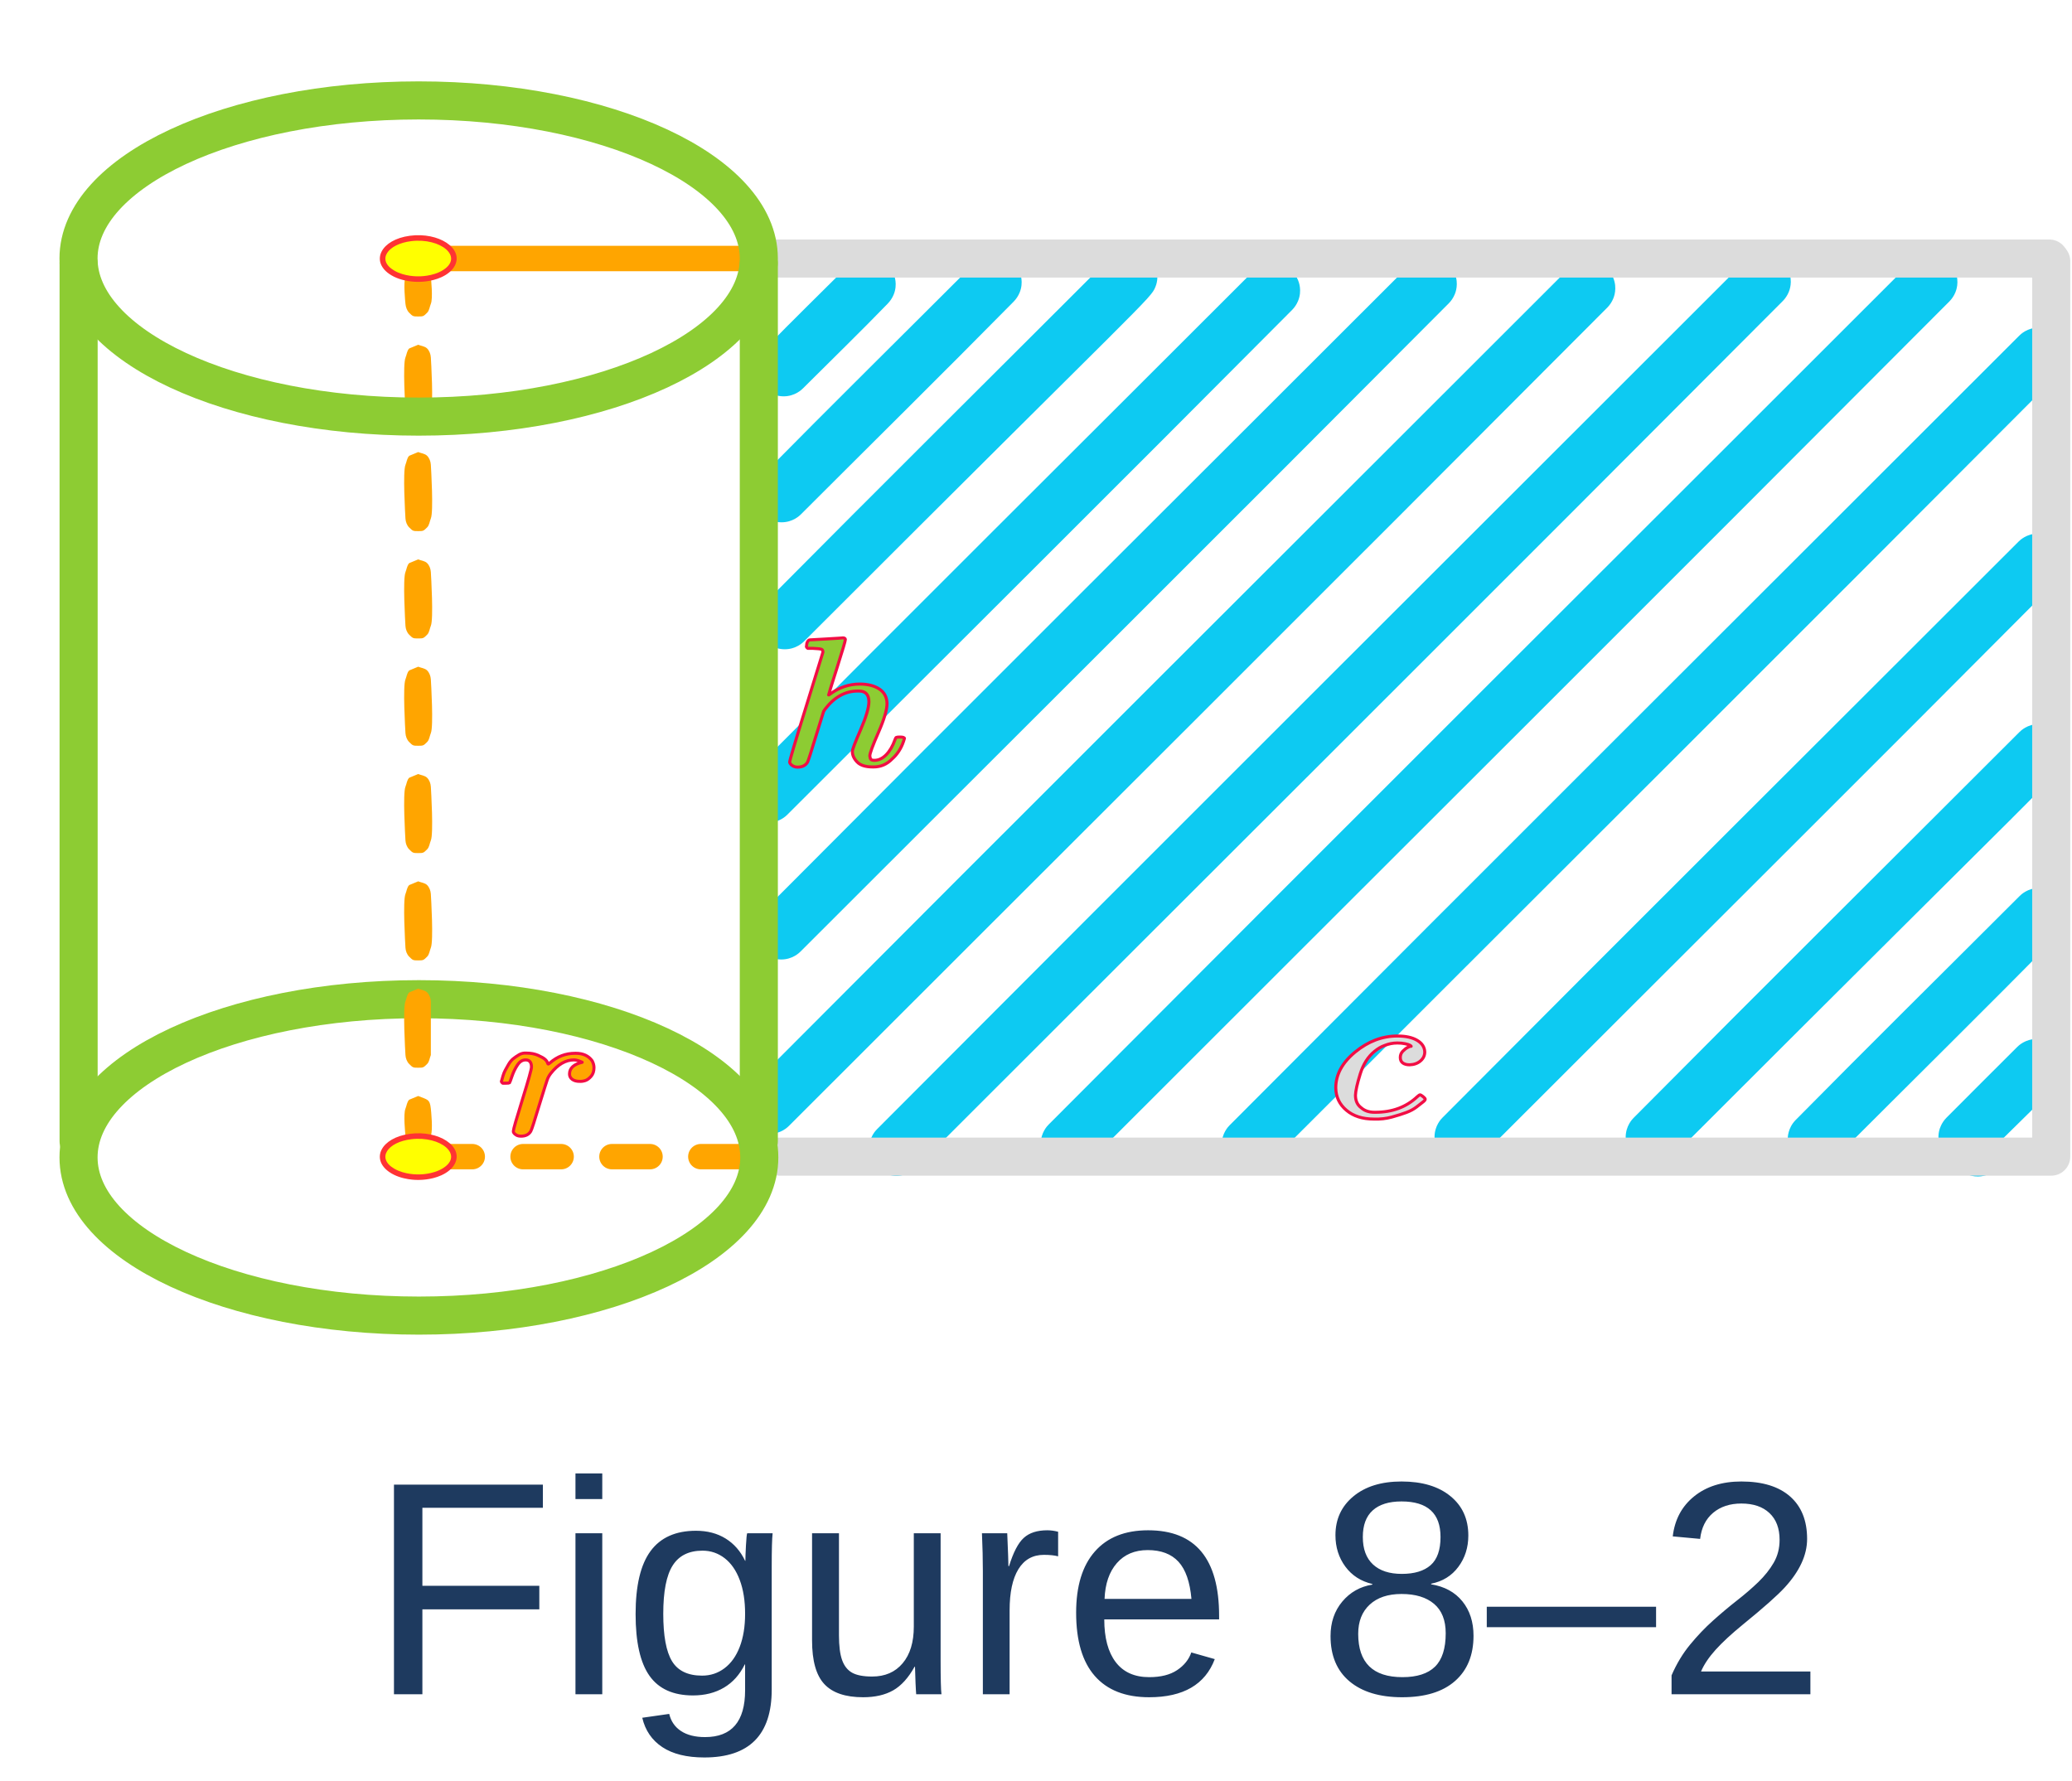
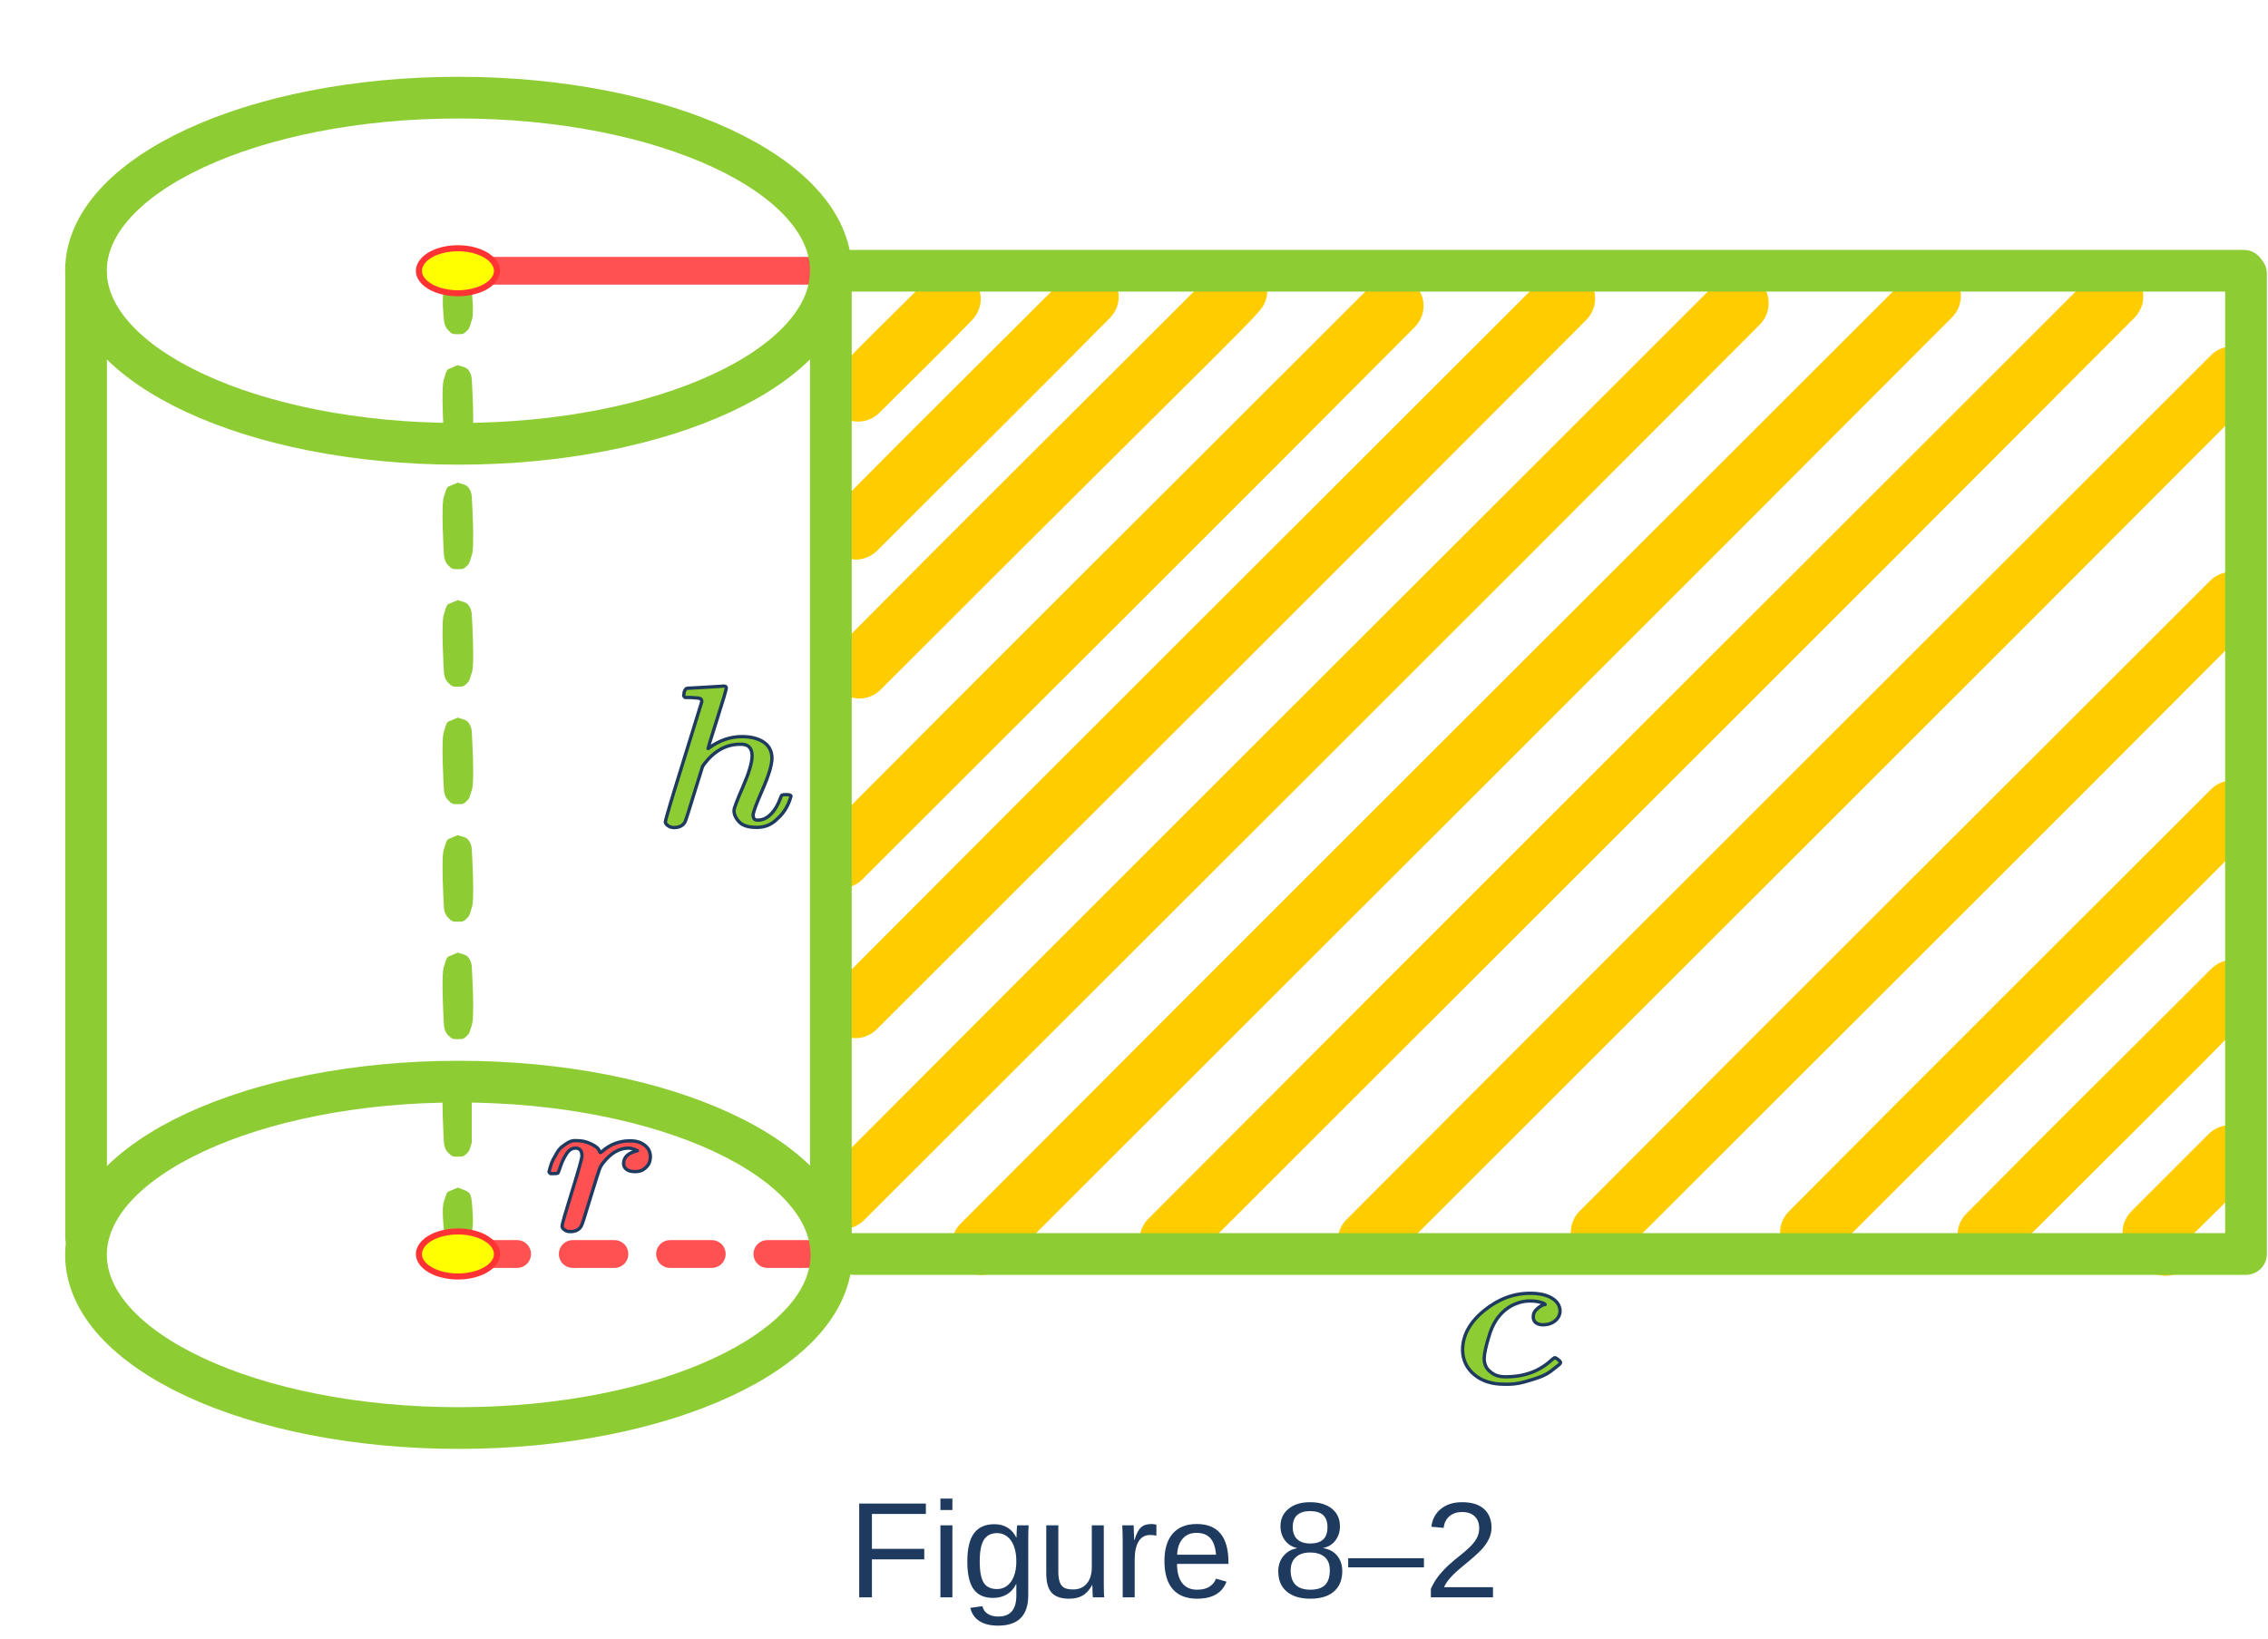
- <svg xmlns="http://www.w3.org/2000/svg" width="256" height="220" viewBox="0 0 680 570" version="1.1" xml:space="preserve" style="fill-rule:evenodd;clip-rule:evenodd;stroke-linecap:round;stroke-linejoin:round;stroke-miterlimit:1.5;">
-   <path d="M250.812,120.264c-0.39,-0.39 -2.625,-2.625 -2.625,-6.364c-0,-0.55 -0,-3.651 2.618,-6.357c9.106,-9.414 18.522,-18.523 27.784,-27.784c0.389,-0.389 2.625,-2.625 6.363,-2.625c1.152,-0 2.327,0.218 3.391,0.656c0.517,0.213 3.501,1.442 4.942,4.942c0.207,0.502 1.397,3.391 0,6.782c-0.451,1.096 -1.137,2.114 -1.962,2.966c-9.106,9.414 -18.522,18.523 -27.783,27.784c-0.39,0.389 -2.626,2.625 -6.364,2.625c-3.739,-0 -5.975,-2.236 -6.364,-2.625Z" style="fill:#0dcaf2;" />
-   <path d="M250.137,161.608c-0.39,-0.389 -2.626,-2.625 -2.626,-6.364c0,-0.55 0,-3.702 2.619,-6.357c23.104,-23.427 46.532,-46.533 69.799,-69.799c0.389,-0.389 2.625,-2.625 6.364,-2.625c1.151,-0 2.326,0.218 3.39,0.656c0.517,0.213 3.501,1.442 4.942,4.942c0.207,0.502 1.397,3.391 0,6.782c-0.451,1.096 -1.129,2.122 -1.961,2.966c-23.104,23.427 -46.533,46.533 -69.799,69.799c-0.39,0.389 -2.626,2.625 -6.364,2.625c-3.739,0 -5.975,-2.236 -6.364,-2.625Z" style="fill:#0dcaf2;" />
-   <path d="M251.183,203.278c-0.389,-0.389 -2.625,-2.625 -2.625,-6.364c0,-3.716 2.231,-5.966 2.618,-6.357c37.604,-37.931 75.536,-75.536 113.304,-113.303c0.39,-0.39 2.625,-2.626 6.364,-2.626c1.151,0 2.326,0.218 3.391,0.657c3.5,1.441 4.729,4.425 4.942,4.942c1.396,3.39 0.207,6.28 -0,6.781c-1.646,3.996 -2.483,3.488 -115.266,116.27c-0.389,0.39 -2.625,2.625 -6.364,2.625c-3.738,0 -5.974,-2.235 -6.364,-2.625Z" style="fill:#0dcaf2;" />
-   <path d="M245.671,260.185c-0.389,-0.39 -2.625,-2.625 -2.625,-6.364c0,-3.723 2.231,-5.967 2.618,-6.357c55.051,-55.381 110.433,-110.432 165.649,-165.648c0.389,-0.39 2.625,-2.626 6.364,-2.626c1.151,0 2.326,0.218 3.391,0.657c3.5,1.441 4.729,4.425 4.942,4.942c0.206,0.501 1.396,3.391 -0,6.781c-0.452,1.096 -1.126,2.126 -1.962,2.966c-55.051,55.381 -110.432,110.433 -165.649,165.649c-0.389,0.389 -2.625,2.625 -6.364,2.625c-3.738,0 -5.974,-2.236 -6.364,-2.625Z" style="fill:#0dcaf2;" />
-   <path d="M250.011,305.094c-0.389,-0.39 -2.625,-2.625 -2.625,-6.364c0,-3.727 2.23,-5.967 2.618,-6.357c70.746,-71.077 141.824,-141.824 212.736,-212.736c0.389,-0.389 2.625,-2.625 6.364,-2.625c1.151,0 2.326,0.218 3.391,0.656c0.517,0.213 3.5,1.442 4.942,4.942c1.396,3.391 0.206,6.28 -0,6.782c-0.452,1.096 -1.126,2.126 -1.962,2.966c-70.746,71.077 -141.824,141.824 -212.736,212.736c-0.389,0.389 -2.625,2.625 -6.364,2.625c-3.739,-0 -5.974,-2.236 -6.364,-2.625Z" style="fill:#0dcaf2;" />
-   <path d="M246.195,362.328c-0.389,-0.389 -2.625,-2.625 -2.625,-6.364c0,-3.729 2.23,-5.967 2.618,-6.357c89.355,-89.687 179.043,-179.042 268.564,-268.563c0.389,-0.39 2.625,-2.625 6.364,-2.625c1.151,-0 2.326,0.217 3.391,0.656c0.517,0.213 3.5,1.441 4.942,4.942c1.396,3.391 0.206,6.28 -0,6.781c-0.452,1.097 -1.126,2.127 -1.962,2.967c-89.355,89.686 -179.042,179.042 -268.564,268.563c-0.389,0.389 -2.625,2.625 -6.364,2.625c-3.738,0 -5.974,-2.236 -6.364,-2.625Z" style="fill:#0dcaf2;" />
-   <path d="M287.858,376.108c-0.389,-0.39 -2.625,-2.625 -2.625,-6.364c0,-3.73 2.23,-5.967 2.618,-6.357c94.667,-94.999 189.666,-189.666 284.499,-284.499c0.39,-0.389 2.626,-2.625 6.364,-2.625c1.152,-0 2.327,0.218 3.391,0.656c3.501,1.442 4.729,4.425 4.942,4.942c1.397,3.391 0.207,6.28 0,6.782c-0.451,1.096 -1.125,2.126 -1.962,2.966c-94.666,94.999 -189.666,189.666 -284.499,284.499c-0.389,0.389 -2.625,2.625 -6.364,2.625c-3.738,0 -5.974,-2.236 -6.364,-2.625Z" style="fill:#0dcaf2;" />
-   <path d="M344.177,374.594c-0.39,-0.389 -2.625,-2.625 -2.625,-6.364c-0,-3.729 2.229,-5.967 2.618,-6.357c94.121,-94.453 188.574,-188.574 282.861,-282.861c0.39,-0.39 2.626,-2.625 6.364,-2.625c1.152,-0 2.327,0.217 3.391,0.656c3.501,1.441 4.729,4.425 4.942,4.942c1.397,3.391 0.207,6.28 0,6.781c-0.451,1.097 -1.125,2.127 -1.962,2.967c-94.121,94.453 -188.574,188.574 -282.861,282.861c-0.39,0.39 -2.625,2.625 -6.364,2.625c-3.739,0 -5.975,-2.235 -6.364,-2.625Z" style="fill:#0dcaf2;" />
-   <path d="M403.568,374.829c-0.39,-0.389 -2.626,-2.625 -2.626,-6.364c0,-3.728 2.23,-5.967 2.619,-6.357c86.212,-86.543 172.756,-172.756 259.133,-259.134c0.39,-0.389 2.626,-2.625 6.364,-2.625c1.152,0 2.327,0.218 3.391,0.657c0.517,0.213 3.501,1.441 4.942,4.942c0.207,0.501 1.397,3.39 0,6.781c-0.451,1.096 -1.125,2.127 -1.962,2.966c-86.212,86.544 -172.755,172.756 -259.133,259.134c-0.39,0.39 -2.626,2.625 -6.364,2.625c-3.739,0 -5.975,-2.235 -6.364,-2.625Z" style="fill:#0dcaf2;" />
-   <path d="M473.418,372.337c-0.39,-0.39 -2.625,-2.625 -2.625,-6.364c-0,-3.725 2.23,-5.967 2.618,-6.357c62.851,-63.182 126.034,-126.034 189.05,-189.051c0.39,-0.389 2.626,-2.625 6.364,-2.625c1.152,0 2.327,0.218 3.391,0.656c3.501,1.442 4.729,4.425 4.942,4.942c0.207,0.502 1.397,3.391 0,6.782c-0.451,1.096 -1.126,2.126 -1.962,2.966c-62.851,63.182 -126.033,126.034 -189.05,189.051c-0.39,0.389 -2.625,2.625 -6.364,2.625c-3.739,-0 -5.975,-2.236 -6.364,-2.625Z" style="fill:#0dcaf2;" />
-   <path d="M536.151,372.404c-0.39,-0.39 -2.625,-2.625 -2.625,-6.364c-0,-3.719 2.23,-5.967 2.618,-6.357c42.037,-42.366 84.404,-84.405 126.606,-126.607c0.39,-0.389 2.626,-2.625 6.364,-2.625c1.152,-0 2.327,0.218 3.391,0.656c0.517,0.213 3.501,1.442 4.942,4.942c1.397,3.391 0.207,6.28 0,6.782c-1.643,3.989 -2.48,3.484 -128.568,129.573c-0.39,0.389 -2.626,2.625 -6.364,2.625c-3.739,-0 -5.975,-2.236 -6.364,-2.625Z" style="fill:#0dcaf2;" />
-   <path d="M589.327,373.104c-0.389,-0.389 -2.625,-2.625 -2.625,-6.364c0,-0.55 0,-3.704 2.618,-6.356c24.336,-24.66 48.997,-48.997 73.495,-73.495c0.39,-0.39 2.625,-2.625 6.364,-2.625c1.151,-0 2.326,0.218 3.391,0.656c3.5,1.442 4.729,4.425 4.942,4.942c1.396,3.391 0.206,6.28 -0,6.782c-0.452,1.096 -1.129,2.122 -1.962,2.966c-24.336,24.659 -48.996,48.996 -73.495,73.494c-0.389,0.39 -2.625,2.626 -6.364,2.626c-3.738,-0 -5.974,-2.236 -6.364,-2.626Z" style="fill:#0dcaf2;" />
-   <path d="M657.384,366.437c0.016,0.038 0.032,0.076 0.048,0.114c1.397,3.391 0.207,6.28 0,6.782c-0.213,0.517 -1.441,3.5 -4.942,4.942c-0.502,0.206 -3.391,1.396 -6.781,-0c-1.097,-0.452 -2.065,-1.192 -2.967,-1.962c-1.411,-1.206 -2.651,-2.601 -3.938,-3.939c-3.644,-3.786 -2.516,-7.998 -2.33,-8.693c0.097,-0.36 0.619,-2.311 2.33,-4.035c7.704,-7.766 15.471,-15.471 23.207,-23.207c0.389,-0.389 2.625,-2.625 6.363,-2.625c1.152,0 2.327,0.218 3.391,0.656c3.501,1.442 4.729,4.425 4.942,4.942c0.207,0.502 1.397,3.391 0,6.782c-0.451,1.096 -1.14,2.112 -1.961,2.966c-5.659,5.885 -11.574,11.519 -17.362,17.277Z" style="fill:#0dcaf2;" />
-   <path d="M255.886,372.42l417.29,-0" style="fill:none;stroke:#dcdcdc;stroke-width:12.5px;" />
-   <path d="M142.491,372.426l103.797,0" style="fill:none;stroke:#ffa500;stroke-width:8.33px;stroke-dasharray:12.5,16.67,0,0,0,0;" />
-   <path d="M139.363,77.662l106.947,-0" style="fill:none;stroke:#ffa500;stroke-width:8.33px;" />
-   <g transform="matrix(100,0,0,100,599.166,548.866)">
+ <svg xmlns="http://www.w3.org/2000/svg" width="256" height="185" viewBox="0 0 1109 790" version="1.1" xml:space="preserve" style="fill-rule:evenodd;clip-rule:evenodd;stroke-linecap:round;stroke-linejoin:round;stroke-miterlimit:1.5;">
+   <g transform="matrix(66.6667,0,0,66.6667,733.382,775.507)">
    </g>
-   <text x="121.09px" y="548.866px" style="font-family:'ArialMT', 'Arial', sans-serif;font-size:100px;fill:#1e3a5f;">Figure 8–2</text>
-   <path d="M252.272,77.665l420.264,-0" style="fill:none;stroke:#dcdcdc;stroke-width:12.5px;" />
-   <path d="M25.799,79.355l0,288.033" style="fill:none;stroke:#8dcc33;stroke-width:12.5px;" />
-   <path d="M249.034,79.355l0,288.033" style="fill:none;stroke:#8dcc33;stroke-width:12.5px;" />
-   <path d="M673.184,78.539l0,292.348" style="fill:none;stroke:#dcdcdc;stroke-width:12.5px;" />
-   <ellipse cx="137.481" cy="372.673" rx="111.706" ry="51.924" style="fill:none;stroke:#8dcc33;stroke-width:12.5px;stroke-linecap:square;stroke-linejoin:miter;stroke-miterlimit:4;" />
-   <path d="M252.913,-382.796l420.263,0" style="fill:none;stroke:#fc0;stroke-width:12.5px;" />
-   <g>
-     <path id="MJX-86-TEX-I-1D45F" d="M164.54,347.774c0.049,-0.121 0.099,-0.281 0.149,-0.482c0.049,-0.2 0.173,-0.642 0.371,-1.323c0.198,-0.682 0.446,-1.304 0.743,-1.866c0.298,-0.561 0.669,-1.223 1.115,-1.985c0.446,-0.762 0.941,-1.364 1.486,-1.805c0.545,-0.441 1.189,-0.883 1.932,-1.324c0.744,-0.441 1.561,-0.621 2.453,-0.541c1.437,-0 2.7,0.24 3.79,0.722c1.09,0.481 1.858,0.922 2.304,1.323c0.446,0.402 0.718,0.803 0.817,1.204c0.099,0.24 0.173,0.361 0.223,0.361c0.05,-0 0.248,-0.141 0.595,-0.421c2.378,-2.086 5.127,-3.129 8.248,-3.129l0.223,-0c2.378,-0 4.162,0.822 5.351,2.467c0.396,0.762 0.595,1.504 0.595,2.226c-0,1.203 -0.322,2.166 -0.966,2.888c-0.645,0.722 -1.289,1.183 -1.933,1.384c-0.644,0.2 -1.263,0.281 -1.858,0.24c-0.99,0 -1.783,-0.22 -2.378,-0.661c-0.594,-0.442 -0.891,-1.023 -0.891,-1.745c-0,-1.926 1.387,-3.209 4.161,-3.851c-1.09,-0.521 -1.981,-0.782 -2.675,-0.782c-2.775,-0 -5.326,1.484 -7.654,4.452c-0.496,0.642 -0.868,1.304 -1.115,1.986c-0.248,0.682 -1.09,3.349 -2.527,8.002c-1.684,5.615 -2.65,8.604 -2.898,8.965c-0.644,1.083 -1.709,1.624 -3.196,1.624c-0.644,0 -1.164,-0.12 -1.56,-0.361c-0.397,-0.24 -0.669,-0.481 -0.818,-0.722c-0.148,-0.24 -0.198,-0.441 -0.148,-0.601c-0,-0.522 0.99,-3.971 2.972,-10.349c1.982,-6.378 2.973,-9.928 2.973,-10.65c-0,-1.564 -0.644,-2.346 -1.932,-2.346c-1.041,-0 -1.933,0.561 -2.676,1.685c-0.743,1.123 -1.337,2.346 -1.783,3.67c-0.446,1.323 -0.719,2.045 -0.818,2.166c-0.099,0.08 -0.495,0.12 -1.189,0.12l-1.04,0c-0.297,-0.241 -0.446,-0.421 -0.446,-0.541Z" style="fill:#ffa500;fill-rule:nonzero;stroke:#f20d44;stroke-width:1px;stroke-linecap:butt;stroke-miterlimit:2;" />
-   </g>
-   <g>
-     <path id="MJX-86-TEX-I-210E" d="M265.768,202.825c0.05,-0 1.833,-0.1 5.351,-0.301c3.517,-0.201 5.326,-0.321 5.425,-0.361c0.594,0 0.891,0.181 0.891,0.542c0,0.441 -0.891,3.469 -2.675,9.085c-1.882,5.936 -2.824,8.965 -2.824,9.085c0,0.08 0.174,-0.02 0.52,-0.301c3.023,-2.166 6.243,-3.249 9.661,-3.249c2.676,0 4.831,0.542 6.466,1.625c1.635,1.083 2.477,2.667 2.526,4.753c0,2.045 -0.941,5.214 -2.824,9.506c-1.882,4.292 -2.824,6.859 -2.824,7.701c0.05,0.562 0.174,0.943 0.372,1.144c0.198,0.2 0.57,0.3 1.115,0.3c1.387,0 2.675,-0.601 3.864,-1.805c1.189,-1.203 2.155,-2.848 2.898,-4.933c0.149,-0.442 0.298,-0.702 0.446,-0.782c0.149,-0.081 0.545,-0.121 1.189,-0.121c0.991,0 1.487,0.161 1.487,0.482c-0,0.04 -0.099,0.34 -0.298,0.902c-0.792,2.367 -2.056,4.312 -3.79,5.836c-1.684,1.725 -3.691,2.587 -6.019,2.587l-0.372,0c-2.328,0 -4.013,-0.541 -5.053,-1.624c-1.041,-1.083 -1.561,-2.226 -1.561,-3.43c0,-0.641 0.892,-3.008 2.676,-7.099c1.783,-4.092 2.7,-7.16 2.749,-9.206c0,-2.366 -1.09,-3.55 -3.27,-3.55l-0.371,0c-4.112,0 -7.679,1.966 -10.702,5.897l-0.52,0.782l-2.526,8.122c-1.586,5.215 -2.502,8.063 -2.75,8.544c-0.644,1.083 -1.734,1.625 -3.27,1.625c-0.694,-0 -1.288,-0.181 -1.783,-0.542c-0.496,-0.361 -0.768,-0.722 -0.818,-1.083c0,-0.562 1.808,-6.658 5.425,-18.291l5.499,-17.809c0,-0.521 -0.173,-0.842 -0.52,-0.963c-0.347,-0.12 -1.313,-0.22 -2.898,-0.3l-1.561,-0c-0.297,-0.241 -0.446,-0.402 -0.446,-0.482c0,-0.08 0.05,-0.461 0.149,-1.143c0.248,-0.762 0.57,-1.143 0.966,-1.143Z" style="fill:#8dcc33;fill-rule:nonzero;stroke:#f20d44;stroke-width:1px;stroke-linecap:butt;stroke-miterlimit:2;" />
-   </g>
-   <g>
-     <path id="MJX-86-TEX-I-1D450" d="M438.377,349.862c0,-4.372 2.131,-8.303 6.391,-11.793c4.261,-3.49 8.869,-5.234 13.823,-5.234c2.774,-0 4.954,0.481 6.54,1.444c1.585,0.962 2.402,2.226 2.452,3.79c-0,1.163 -0.471,2.146 -1.412,2.948c-0.941,0.802 -2.13,1.224 -3.567,1.264c-0.941,-0 -1.685,-0.201 -2.23,-0.602c-0.545,-0.401 -0.817,-1.003 -0.817,-1.805c-0,-0.802 0.272,-1.484 0.817,-2.046c0.545,-0.561 1.09,-0.982 1.635,-1.263c0.545,-0.281 0.892,-0.401 1.041,-0.361l0.074,-0c0,-0.08 -0.149,-0.201 -0.446,-0.361c-0.297,-0.161 -0.817,-0.321 -1.56,-0.481c-0.744,-0.161 -1.586,-0.241 -2.527,-0.241c-1.486,-0 -2.898,0.281 -4.236,0.842c-1.04,0.361 -2.106,0.983 -3.196,1.865c-2.179,1.765 -3.765,4.252 -4.756,7.461c-0.991,3.209 -1.511,5.535 -1.56,6.979c-0,1.845 0.644,3.229 1.932,4.152c1.09,0.963 2.527,1.444 4.31,1.444l0.297,-0c5.549,-0 10.132,-1.705 13.749,-5.114c0.445,-0.401 0.743,-0.602 0.891,-0.602c0.199,0 0.521,0.181 0.966,0.542c0.446,0.361 0.694,0.641 0.744,0.842c0.049,0.2 -0.174,0.501 -0.669,0.902c-0.496,0.401 -1.214,0.963 -2.155,1.685c-0.942,0.722 -2.056,1.324 -3.345,1.805c-1.288,0.481 -2.873,0.983 -4.756,1.504c-1.882,0.522 -3.864,0.742 -5.945,0.662c-3.716,0 -6.713,-0.963 -8.992,-2.888c-2.279,-1.925 -3.443,-4.372 -3.493,-7.34Z" style="fill:#dcdcdc;fill-rule:nonzero;stroke:#f20d44;stroke-width:1px;stroke-linecap:butt;stroke-miterlimit:2;" />
-   </g>
-   <path d="M137.231,96.681c-1.676,0 -1.757,-0.038 -2.942,-1.224c-0.749,-0.749 -1.115,-1.879 -1.224,-2.933c-0.073,-0.702 -0.736,-7.057 -0,-8.825c0.406,-0.978 0.475,-2.184 1.224,-2.933c0.012,-0.012 2.944,-1.227 2.952,-1.224c2.989,1.239 3.822,0.937 4.157,4.157c0.073,0.702 0.735,7.058 0,8.825c-0.407,0.979 -0.475,2.184 -1.224,2.933c-1.185,1.186 -1.267,1.224 -2.943,1.224Zm0,35.223c-1.676,-0 -1.757,-0.039 -2.942,-1.224c-0.749,-0.749 -1.161,-1.875 -1.224,-2.933c-0.084,-1.408 -0.919,-15.423 -0,-17.631c0.406,-0.978 0.475,-2.184 1.224,-2.933c0.012,-0.012 2.944,-1.227 2.952,-1.224c0.979,0.406 2.184,0.475 2.933,1.224c0.749,0.749 1.161,1.875 1.224,2.933c0.084,1.408 0.918,15.423 0,17.631c-0.407,0.978 -0.475,2.184 -1.224,2.933c-1.185,1.185 -1.267,1.224 -2.943,1.224Zm0,35.223c-1.676,-0 -1.757,-0.039 -2.942,-1.224c-0.749,-0.749 -1.161,-1.875 -1.224,-2.933c-0.084,-1.408 -0.919,-15.423 -0,-17.631c0.406,-0.978 0.475,-2.184 1.224,-2.933c0.012,-0.012 2.944,-1.227 2.952,-1.224c0.979,0.406 2.184,0.475 2.933,1.224c0.749,0.749 1.161,1.875 1.224,2.933c0.084,1.408 0.918,15.423 0,17.631c-0.407,0.978 -0.475,2.184 -1.224,2.933c-1.185,1.185 -1.267,1.224 -2.943,1.224Zm0,35.223c-1.676,-0 -1.757,-0.039 -2.942,-1.224c-0.749,-0.749 -1.161,-1.876 -1.224,-2.933c-0.084,-1.408 -0.919,-15.423 -0,-17.631c0.406,-0.978 0.475,-2.184 1.224,-2.933c0.012,-0.012 2.944,-1.227 2.952,-1.224c0.979,0.406 2.184,0.475 2.933,1.224c0.749,0.749 1.161,1.875 1.224,2.933c0.084,1.408 0.918,15.423 0,17.631c-0.407,0.978 -0.475,2.184 -1.224,2.933c-1.185,1.185 -1.267,1.224 -2.943,1.224Zm0,35.223c-1.676,-0 -1.757,-0.039 -2.942,-1.224c-0.749,-0.749 -1.161,-1.875 -1.224,-2.933c-0.084,-1.408 -0.919,-15.423 -0,-17.631c0.406,-0.978 0.475,-2.184 1.224,-2.933c0.012,-0.012 2.944,-1.227 2.952,-1.224c0.979,0.406 2.184,0.475 2.933,1.224c0.749,0.749 1.161,1.875 1.224,2.933c0.084,1.408 0.918,15.423 0,17.631c-0.407,0.978 -0.475,2.184 -1.224,2.933c-1.185,1.185 -1.267,1.224 -2.943,1.224Zm0,35.222c-1.676,0 -1.757,-0.038 -2.942,-1.224c-0.749,-0.749 -1.161,-1.875 -1.224,-2.932c-0.084,-1.408 -0.919,-15.424 -0,-17.632c0.406,-0.978 0.475,-2.183 1.224,-2.932c0.012,-0.012 2.944,-1.228 2.952,-1.224c0.979,0.405 2.184,0.474 2.933,1.224c0.749,0.749 1.161,1.875 1.224,2.932c0.084,1.408 0.918,15.424 0,17.632c-0.407,0.978 -0.475,2.183 -1.224,2.932c-1.185,1.186 -1.267,1.224 -2.943,1.224Zm0,35.223c-1.676,0 -1.757,-0.038 -2.942,-1.224c-0.749,-0.749 -1.161,-1.875 -1.224,-2.932c-0.084,-1.408 -0.919,-15.424 -0,-17.632c0.406,-0.978 0.475,-2.184 1.224,-2.933c0.012,-0.011 2.944,-1.227 2.952,-1.224c0.979,0.406 2.184,0.475 2.933,1.224c0.749,0.749 1.161,1.876 1.224,2.933c0.084,1.408 0.918,15.423 0,17.632c-0.407,0.978 -0.475,2.183 -1.224,2.932c-1.185,1.186 -1.267,1.224 -2.943,1.224Zm0,35.223c-1.676,-0 -1.757,-0.039 -2.942,-1.224c-0.749,-0.749 -1.161,-1.875 -1.224,-2.933c-0.084,-1.408 -0.919,-15.423 -0,-17.631c0.406,-0.978 0.475,-2.184 1.224,-2.933c0.012,-0.012 2.944,-1.227 2.952,-1.224c0.979,0.406 2.184,0.475 2.933,1.224c0.749,0.749 1.161,1.875 1.224,2.933l0,17.631c-0.407,0.978 -0.475,2.184 -1.224,2.933c-1.185,1.185 -1.267,1.224 -2.943,1.224Zm0,26.417c-1.676,-0 -1.757,-0.039 -2.942,-1.224c-0.749,-0.749 -1.115,-1.879 -1.224,-2.933c-0.073,-0.702 -0.736,-7.058 -0,-8.825c0.406,-0.978 0.475,-2.184 1.224,-2.933c0.012,-0.012 2.944,-1.228 2.952,-1.224c2.989,1.239 3.822,0.937 4.157,4.157c0.073,0.702 0.735,7.057 0,8.825c-0.407,0.978 -0.475,2.184 -1.224,2.933c-1.185,1.185 -1.267,1.224 -2.943,1.224Z" style="fill:#ffa500;" />
-   <ellipse cx="137.401" cy="77.658" rx="111.632" ry="51.889" style="fill:none;stroke:#8dcc33;stroke-width:12.5px;stroke-linecap:square;stroke-linejoin:miter;stroke-miterlimit:4;" />
-   <ellipse cx="137.257" cy="372.416" rx="11.692" ry="6.748" style="fill:#ff0;" />
-   <path d="M137.257,380.068c-0.045,-0.001 -5.544,0.174 -9.539,-2.62c-6.098,-4.263 -2.693,-11.24 6.78,-12.503c9.539,-1.272 17.696,4.138 14.77,9.812c-0.767,1.486 -2.287,2.822 -4.421,3.79c-3.522,1.598 -7.188,1.512 -7.59,1.521Zm0.002,-1.808c0.172,0.003 4.734,0.108 8.166,-2.071c6.84,-4.343 -0.766,-10.627 -10.417,-9.486c-7.769,0.918 -11.595,6.221 -5.566,9.701c3.388,1.955 7.583,1.854 7.812,1.856c0.001,0 0.003,0 0.005,0Z" style="fill:#f33;" />
-   <ellipse cx="137.257" cy="77.663" rx="11.692" ry="6.748" style="fill:#ff0;" />
-   <path d="M137.257,85.315c-0.045,-0.001 -5.544,0.174 -9.539,-2.62c-6.098,-4.263 -2.693,-11.24 6.78,-12.503c9.539,-1.272 17.696,4.139 14.77,9.812c-0.767,1.486 -2.287,2.822 -4.421,3.79c-3.522,1.598 -7.188,1.512 -7.59,1.521Zm0.002,-1.807c0.172,0.002 4.734,0.107 8.166,-2.071c6.84,-4.343 -0.766,-10.628 -10.417,-9.487c-7.769,0.918 -11.595,6.222 -5.566,9.701c3.388,1.955 7.583,1.855 7.812,1.857c0.001,-0 0.003,-0 0.005,-0Z" style="fill:#f33;" />
+   <text x="414.664px" y="775.507px" style="font-family:'ArialMT', 'Arial', sans-serif;font-size:66.667px;fill:#1e3a5f;">Figure 8–2</text>
+   <path d="M409.18,196.202c-0.636,-0.637 -4.282,-4.283 -4.282,-10.383c-0,-0.897 -0,-5.956 4.271,-10.371c14.856,-15.358 30.217,-30.218 45.327,-45.327c0.635,-0.635 4.283,-4.282 10.381,-4.282c1.879,-0 3.796,0.355 5.532,1.07c0.844,0.347 5.712,2.352 8.063,8.062c0.337,0.819 2.279,5.532 -0,11.065c-0.736,1.788 -1.855,3.448 -3.201,4.838c-14.856,15.359 -30.217,30.219 -45.326,45.328c-0.636,0.634 -4.284,4.282 -10.382,4.282c-6.1,0 -9.748,-3.648 -10.383,-4.282Z" style="fill:#fc0;" />
+   <path d="M408.079,263.651c-0.636,-0.634 -4.284,-4.282 -4.284,-10.382c0,-0.897 0,-6.04 4.273,-10.371c37.692,-38.219 75.913,-75.915 113.871,-113.872c0.635,-0.634 4.283,-4.282 10.383,-4.282c1.877,-0 3.794,0.356 5.53,1.07c0.843,0.348 5.712,2.353 8.063,8.063c0.337,0.819 2.279,5.532 -0,11.064c-0.736,1.788 -1.842,3.462 -3.2,4.839c-37.692,38.219 -75.915,75.915 -113.871,113.871c-0.636,0.635 -4.284,4.283 -10.383,4.283c-6.099,-0 -9.747,-3.648 -10.382,-4.283Z" style="fill:#fc0;" />
+   <path d="M409.786,331.632c-0.635,-0.634 -4.283,-4.282 -4.283,-10.382c0,-6.062 3.64,-9.733 4.271,-10.371c61.348,-61.881 123.231,-123.231 184.847,-184.845c0.636,-0.636 4.282,-4.284 10.382,-4.284c1.878,0 3.795,0.356 5.532,1.072c5.71,2.351 7.715,7.219 8.063,8.063c2.277,5.53 0.337,10.245 -0,11.062c-2.686,6.519 -4.051,5.691 -188.048,189.685c-0.634,0.637 -4.282,4.283 -10.382,4.283c-6.098,-0 -9.746,-3.646 -10.382,-4.283Z" style="fill:#fc0;" />
+   <path d="M400.793,424.472c-0.634,-0.637 -4.282,-4.283 -4.282,-10.383c-0,-6.073 3.639,-9.734 4.271,-10.371c89.811,-90.349 180.162,-180.161 270.243,-270.241c0.634,-0.636 4.282,-4.284 10.382,-4.284c1.878,-0 3.795,0.355 5.532,1.072c5.71,2.351 7.715,7.219 8.063,8.062c0.336,0.817 2.277,5.532 -0,11.063c-0.738,1.788 -1.837,3.468 -3.201,4.839c-89.811,90.349 -180.161,180.162 -270.243,270.243c-0.635,0.634 -4.283,4.282 -10.382,4.282c-6.099,0 -9.747,-3.648 -10.383,-4.282Z" style="fill:#fc0;" />
+   <path d="M407.874,497.737c-0.635,-0.636 -4.283,-4.282 -4.283,-10.382c0,-6.081 3.638,-9.735 4.271,-10.371c115.417,-115.957 231.375,-231.375 347.062,-347.062c0.635,-0.635 4.282,-4.282 10.382,-4.282c1.878,-0 3.795,0.355 5.532,1.07c0.844,0.347 5.71,2.352 8.063,8.062c2.277,5.532 0.336,10.246 -0,11.065c-0.738,1.788 -1.837,3.468 -3.201,4.838c-115.416,115.957 -231.374,231.375 -347.062,347.062c-0.634,0.635 -4.282,4.283 -10.382,4.283c-6.1,-0 -9.746,-3.648 -10.382,-4.283Z" style="fill:#fc0;" />
+   <path d="M401.648,591.11c-0.635,-0.635 -4.282,-4.283 -4.282,-10.383c-0,-6.083 3.638,-9.734 4.271,-10.371c145.775,-146.317 292.094,-292.092 438.14,-438.139c0.635,-0.636 4.283,-4.282 10.383,-4.282c1.877,-0 3.794,0.354 5.532,1.07c0.843,0.348 5.71,2.351 8.062,8.063c2.278,5.532 0.336,10.245 0,11.062c-0.737,1.79 -1.837,3.47 -3.201,4.841c-145.775,146.315 -292.092,292.092 -438.14,438.139c-0.635,0.634 -4.283,4.282 -10.383,4.282c-6.098,0 -9.746,-3.648 -10.382,-4.282Z" style="fill:#fc0;" />
+   <path d="M469.618,613.591c-0.635,-0.637 -4.283,-4.283 -4.283,-10.383c0,-6.085 3.639,-9.734 4.271,-10.371c154.442,-154.983 309.425,-309.424 464.138,-464.137c0.636,-0.635 4.284,-4.282 10.382,-4.282c1.88,-0 3.796,0.355 5.532,1.07c5.712,2.352 7.715,7.219 8.063,8.062c2.279,5.532 0.337,10.246 -0,11.065c-0.736,1.788 -1.836,3.468 -3.201,4.838c-154.44,154.984 -309.425,309.425 -464.137,464.138c-0.635,0.634 -4.283,4.282 -10.383,4.282c-6.098,0 -9.746,-3.648 -10.382,-4.282Z" style="fill:#fc0;" />
+   <path d="M561.498,611.121c-0.636,-0.635 -4.283,-4.283 -4.283,-10.383c0,-6.083 3.637,-9.734 4.271,-10.371c153.551,-154.092 307.644,-307.643 461.465,-461.465c0.637,-0.636 4.285,-4.282 10.383,-4.282c1.879,-0 3.796,0.354 5.532,1.07c5.712,2.351 7.715,7.219 8.062,8.063c2.28,5.532 0.338,10.245 0,11.062c-0.735,1.79 -1.835,3.47 -3.2,4.841c-153.551,154.092 -307.644,307.643 -461.465,461.465c-0.637,0.636 -4.283,4.282 -10.383,4.282c-6.1,0 -9.748,-3.646 -10.382,-4.282Z" style="fill:#fc0;" />
+   <path d="M658.39,611.504c-0.637,-0.634 -4.285,-4.282 -4.285,-10.382c0,-6.082 3.638,-9.735 4.273,-10.371c140.648,-141.188 281.838,-281.838 422.755,-422.757c0.636,-0.634 4.284,-4.282 10.382,-4.282c1.88,0 3.796,0.356 5.532,1.072c0.844,0.347 5.712,2.351 8.063,8.062c0.337,0.818 2.279,5.531 -0,11.063c-0.736,1.788 -1.836,3.47 -3.201,4.839c-140.648,141.189 -281.836,281.837 -422.755,422.756c-0.636,0.636 -4.284,4.283 -10.382,4.283c-6.1,-0 -9.748,-3.647 -10.382,-4.283Z" style="fill:#fc0;" />
+   <path d="M772.344,607.439c-0.636,-0.637 -4.282,-4.283 -4.282,-10.383c-0,-6.077 3.638,-9.734 4.271,-10.371c102.536,-103.076 205.614,-205.614 308.42,-308.421c0.636,-0.635 4.284,-4.283 10.382,-4.283c1.879,0 3.796,0.356 5.532,1.071c5.712,2.352 7.715,7.219 8.063,8.062c0.337,0.819 2.279,5.532 -0,11.064c-0.736,1.788 -1.837,3.469 -3.201,4.839c-102.537,103.076 -205.613,205.614 -308.42,308.422c-0.636,0.634 -4.283,4.282 -10.382,4.282c-6.1,0 -9.748,-3.648 -10.383,-4.282Z" style="fill:#fc0;" />
+   <path d="M874.688,607.548c-0.636,-0.636 -4.282,-4.283 -4.282,-10.382c-0,-6.068 3.638,-9.735 4.271,-10.371c68.58,-69.117 137.698,-137.7 206.547,-206.55c0.636,-0.634 4.284,-4.282 10.383,-4.282c1.879,-0 3.796,0.356 5.532,1.07c0.843,0.348 5.711,2.353 8.062,8.063c2.279,5.532 0.338,10.245 0,11.064c-2.68,6.508 -4.046,5.684 -209.748,211.388c-0.637,0.635 -4.284,4.282 -10.383,4.282c-6.099,0 -9.747,-3.647 -10.382,-4.282Z" style="fill:#fc0;" />
+   <path d="M961.44,608.69c-0.634,-0.635 -4.282,-4.283 -4.282,-10.382c-0,-0.898 -0,-6.043 4.271,-10.37c39.702,-40.231 79.935,-79.934 119.901,-119.901c0.636,-0.636 4.283,-4.282 10.383,-4.282c1.877,-0 3.794,0.355 5.532,1.07c5.71,2.352 7.715,7.219 8.062,8.062c2.278,5.532 0.336,10.246 0,11.065c-0.737,1.788 -1.842,3.461 -3.201,4.838c-39.702,40.23 -79.933,79.933 -119.901,119.9c-0.634,0.636 -4.282,4.284 -10.382,4.284c-6.098,0 -9.746,-3.648 -10.383,-4.284Z" style="fill:#fc0;" />
+   <path d="M1072.47,597.813c0.026,0.062 0.052,0.124 0.078,0.186c2.279,5.532 0.338,10.246 0,11.065c-0.347,0.843 -2.351,5.709 -8.062,8.062c-0.819,0.336 -5.532,2.277 -11.063,0c-1.79,-0.737 -3.369,-1.945 -4.84,-3.201c-2.302,-1.967 -4.325,-4.243 -6.425,-6.426c-5.945,-6.177 -4.104,-13.048 -3.801,-14.182c0.158,-0.587 1.01,-3.77 3.801,-6.583c12.569,-12.669 25.24,-25.239 37.861,-37.86c0.634,-0.635 4.282,-4.283 10.38,-4.283c1.88,0 3.797,0.356 5.532,1.071c5.712,2.352 7.715,7.219 8.063,8.062c0.338,0.819 2.279,5.532 -0,11.064c-0.736,1.788 -1.86,3.446 -3.199,4.839c-9.233,9.601 -18.882,18.793 -28.325,28.186Z" style="fill:#fc0;" />
+   <path d="M417.458,607.574l680.775,0" style="fill:none;stroke:#8dcc33;stroke-width:20.39px;" />
+   <path d="M232.463,607.584l169.337,-0" style="fill:none;stroke:#ff5151;stroke-width:13.59px;stroke-dasharray:20.39,27.2,0,0,0,0;" />
+   <path d="M227.36,126.7l174.476,-0" style="fill:none;stroke:#ff5151;stroke-width:13.59px;" />
+   <path d="M411.562,126.705l685.627,-0" style="fill:none;stroke:#8dcc33;stroke-width:20.39px;" />
+   <path d="M42.09,129.462l-0,469.903" style="fill:none;stroke:#8dcc33;stroke-width:20.39px;" />
+   <path d="M406.28,129.462l-0,469.903" style="fill:none;stroke:#8dcc33;stroke-width:20.39px;" />
+   <path d="M1098.25,128.131l0,476.942" style="fill:none;stroke:#8dcc33;stroke-width:20.39px;" />
+   <ellipse cx="224.29" cy="607.987" rx="182.239" ry="84.71" style="fill:none;stroke:#8dcc33;stroke-width:20.39px;stroke-linecap:square;stroke-linejoin:miter;stroke-miterlimit:4;" />
+   <path id="MJX-86-TEX-I-1D45F" d="M268.434,567.366c0.08,-0.197 0.162,-0.458 0.244,-0.786c0.08,-0.327 0.282,-1.048 0.605,-2.159c0.323,-1.112 0.727,-2.127 1.212,-3.044c0.486,-0.915 1.091,-1.995 1.819,-3.238c0.728,-1.243 1.535,-2.225 2.424,-2.945c0.889,-0.719 1.94,-1.44 3.152,-2.16c1.214,-0.719 2.547,-1.013 4.002,-0.883c2.344,0 4.405,0.392 6.183,1.178c1.778,0.785 3.031,1.505 3.759,2.159c0.728,0.656 1.171,1.31 1.333,1.964c0.161,0.391 0.282,0.589 0.364,0.589c0.081,-0 0.404,-0.23 0.97,-0.687c3.88,-3.403 8.365,-5.105 13.456,-5.105l0.364,0c3.88,0 6.79,1.341 8.73,4.025c0.646,1.243 0.97,2.454 0.97,3.632c0,1.962 -0.525,3.533 -1.575,4.711c-1.053,1.178 -2.103,1.93 -3.154,2.258c-1.051,0.326 -2.06,0.458 -3.031,0.392c-1.615,-0 -2.909,-0.359 -3.88,-1.079c-0.969,-0.721 -1.453,-1.669 -1.453,-2.847c-0,-3.142 2.262,-5.235 6.788,-6.282c-1.778,-0.85 -3.232,-1.276 -4.364,-1.276c-4.527,-0 -8.689,2.421 -12.487,7.263c-0.809,1.047 -1.416,2.127 -1.819,3.24c-0.405,1.113 -1.778,5.464 -4.123,13.055c-2.747,9.16 -4.323,14.036 -4.727,14.625c-1.051,1.767 -2.788,2.65 -5.214,2.65c-1.051,-0 -1.899,-0.196 -2.545,-0.589c-0.648,-0.392 -1.092,-0.785 -1.335,-1.178c-0.241,-0.392 -0.323,-0.719 -0.241,-0.981c-0,-0.851 1.615,-6.478 4.848,-16.883c3.234,-10.405 4.85,-16.197 4.85,-17.375c0,-2.551 -1.05,-3.827 -3.151,-3.827c-1.699,-0 -3.154,0.915 -4.366,2.749c-1.212,1.832 -2.181,3.827 -2.909,5.987c-0.728,2.159 -1.173,3.336 -1.334,3.534c-0.162,0.13 -0.808,0.196 -1.94,0.196l-1.697,-0c-0.484,-0.394 -0.728,-0.687 -0.728,-0.883Z" style="fill:#ff5151;fill-rule:nonzero;stroke:#1e3a5f;stroke-width:1.63px;stroke-linecap:butt;stroke-miterlimit:2;" />
+   <path id="MJX-86-TEX-I-210E" d="M336.125,330.893c0.082,0 2.99,-0.163 8.73,-0.491c5.737,-0.328 8.689,-0.523 8.85,-0.589c0.969,0 1.454,0.296 1.454,0.885c-0,0.719 -1.454,5.659 -4.364,14.821c-3.071,9.684 -4.607,14.626 -4.607,14.822c-0,0.13 0.283,-0.033 0.848,-0.492c4.932,-3.533 10.185,-5.3 15.761,-5.3c4.366,-0 7.881,0.884 10.549,2.651c2.667,1.767 4.041,4.351 4.121,7.754c-0,3.336 -1.535,8.506 -4.607,15.508c-3.071,7.003 -4.608,11.19 -4.608,12.564c0.082,0.917 0.284,1.538 0.607,1.866c0.323,0.327 0.93,0.49 1.819,0.49c2.263,-0 4.364,-0.981 6.304,-2.945c1.94,-1.963 3.516,-4.646 4.728,-8.048c0.243,-0.721 0.486,-1.145 0.728,-1.275c0.243,-0.133 0.889,-0.198 1.939,-0.198c1.617,0 2.426,0.263 2.426,0.786c0,0.066 -0.161,0.555 -0.486,1.472c-1.292,3.862 -3.354,7.035 -6.183,9.521c-2.747,2.814 -6.021,4.22 -9.819,4.22l-0.607,0c-3.798,0 -6.547,-0.882 -8.244,-2.649c-1.698,-1.767 -2.546,-3.632 -2.546,-5.596c-0,-1.045 1.455,-4.907 4.365,-11.581c2.909,-6.676 4.405,-11.681 4.485,-15.019c-0,-3.86 -1.778,-5.792 -5.335,-5.792l-0.605,0c-6.708,0 -12.528,3.208 -17.459,9.621l-0.849,1.276l-4.121,13.25c-2.587,8.508 -4.082,13.154 -4.486,13.939c-1.051,1.767 -2.829,2.651 -5.335,2.651c-1.132,-0 -2.101,-0.295 -2.909,-0.884c-0.809,-0.589 -1.253,-1.178 -1.334,-1.767c-0,-0.917 2.949,-10.862 8.85,-29.84l8.971,-29.054c0,-0.85 -0.282,-1.374 -0.848,-1.571c-0.566,-0.196 -2.142,-0.359 -4.728,-0.49l-2.546,0c-0.485,-0.393 -0.728,-0.656 -0.728,-0.786c-0,-0.131 0.081,-0.752 0.243,-1.865c0.405,-1.243 0.93,-1.865 1.576,-1.865Z" style="fill:#8dcc33;fill-rule:nonzero;stroke:#1e3a5f;stroke-width:1.63px;stroke-linecap:butt;stroke-miterlimit:2;" />
+   <path id="MJX-86-TEX-I-1D450" d="M715.178,654.58c-0,-7.132 3.476,-13.545 10.426,-19.239c6.951,-5.694 14.469,-8.539 22.551,-8.539c4.526,0 8.082,0.785 10.67,2.356c2.585,1.569 3.918,3.631 4,6.183c-0,1.897 -0.769,3.501 -2.304,4.809c-1.535,1.309 -3.475,1.997 -5.819,2.063c-1.535,-0 -2.749,-0.328 -3.638,-0.983c-0.889,-0.654 -1.333,-1.636 -1.333,-2.944c0,-1.309 0.444,-2.421 1.333,-3.338c0.889,-0.915 1.778,-1.602 2.667,-2.061c0.889,-0.458 1.456,-0.654 1.699,-0.589l0.12,0c0,-0.13 -0.243,-0.328 -0.727,-0.589c-0.485,-0.262 -1.333,-0.523 -2.545,-0.784c-1.214,-0.263 -2.588,-0.393 -4.123,-0.393c-2.424,-0 -4.728,0.458 -6.911,1.373c-1.696,0.589 -3.435,1.604 -5.214,3.043c-3.554,2.879 -6.142,6.937 -7.759,12.172c-1.616,5.235 -2.465,9.03 -2.545,11.386c0,3.009 1.051,5.267 3.152,6.773c1.779,1.571 4.123,2.356 7.032,2.356l0.484,-0c9.053,-0 16.53,-2.782 22.431,-8.343c0.726,-0.654 1.212,-0.982 1.453,-0.982c0.325,-0 0.85,0.295 1.576,0.884c0.728,0.589 1.132,1.046 1.214,1.374c0.08,0.326 -0.284,0.817 -1.091,1.471c-0.81,0.654 -1.981,1.571 -3.516,2.749c-1.537,1.178 -3.354,2.16 -5.457,2.945c-2.102,0.785 -4.687,1.603 -7.759,2.453c-3.071,0.852 -6.304,1.211 -9.699,1.08c-6.062,0 -10.952,-1.571 -14.67,-4.711c-3.718,-3.141 -5.617,-7.133 -5.698,-11.975Z" style="fill:#8dcc33;fill-rule:nonzero;stroke:#1e3a5f;stroke-width:1.63px;stroke-linecap:butt;stroke-miterlimit:2;" />
+   <path d="M223.882,157.728c-2.734,-0 -2.866,-0.062 -4.8,-1.997c-1.222,-1.222 -1.819,-3.065 -1.996,-4.785c-0.12,-1.145 -1.201,-11.513 -0,-14.397c0.662,-1.596 0.774,-3.563 1.996,-4.785c0.02,-0.02 4.803,-2.002 4.816,-1.997c4.877,2.021 6.236,1.529 6.782,6.782c0.119,1.145 1.199,11.514 0,14.397c-0.664,1.597 -0.775,3.563 -1.997,4.785c-1.933,1.935 -2.067,1.997 -4.801,1.997Zm0,57.463c-2.734,0 -2.866,-0.063 -4.8,-1.996c-1.222,-1.222 -1.894,-3.059 -1.996,-4.785c-0.137,-2.297 -1.5,-25.162 -0,-28.764c0.662,-1.595 0.774,-3.563 1.996,-4.785c0.02,-0.019 4.803,-2.002 4.816,-1.997c1.598,0.663 3.563,0.775 4.785,1.997c1.222,1.222 1.894,3.059 1.997,4.785c0.137,2.297 1.498,25.161 0,28.764c-0.664,1.595 -0.775,3.563 -1.997,4.785c-1.933,1.933 -2.067,1.996 -4.801,1.996Zm0,57.464c-2.734,-0 -2.866,-0.064 -4.8,-1.997c-1.222,-1.222 -1.894,-3.059 -1.996,-4.785c-0.137,-2.297 -1.5,-25.161 -0,-28.763c0.662,-1.596 0.774,-3.563 1.996,-4.785c0.02,-0.02 4.803,-2.002 4.816,-1.997c1.598,0.662 3.563,0.775 4.785,1.997c1.222,1.222 1.894,3.059 1.997,4.785c0.137,2.297 1.498,25.161 0,28.763c-0.664,1.596 -0.775,3.563 -1.997,4.785c-1.933,1.933 -2.067,1.997 -4.801,1.997Zm0,57.463c-2.734,0 -2.866,-0.063 -4.8,-1.996c-1.222,-1.222 -1.894,-3.061 -1.996,-4.785c-0.137,-2.297 -1.5,-25.162 -0,-28.764c0.662,-1.595 0.774,-3.563 1.996,-4.785c0.02,-0.019 4.803,-2.002 4.816,-1.997c1.598,0.663 3.563,0.775 4.785,1.997c1.222,1.222 1.894,3.059 1.997,4.785c0.137,2.297 1.498,25.161 0,28.764c-0.664,1.595 -0.775,3.563 -1.997,4.785c-1.933,1.933 -2.067,1.996 -4.801,1.996Zm0,57.464c-2.734,-0 -2.866,-0.064 -4.8,-1.997c-1.222,-1.222 -1.894,-3.059 -1.996,-4.785c-0.137,-2.297 -1.5,-25.161 -0,-28.763c0.662,-1.596 0.774,-3.563 1.996,-4.785c0.02,-0.02 4.803,-2.002 4.816,-1.997c1.598,0.662 3.563,0.775 4.785,1.997c1.222,1.222 1.894,3.059 1.997,4.785c0.137,2.297 1.498,25.161 0,28.763c-0.664,1.596 -0.775,3.563 -1.997,4.785c-1.933,1.933 -2.067,1.997 -4.801,1.997Zm0,57.462c-2.734,-0 -2.866,-0.062 -4.8,-1.997c-1.222,-1.222 -1.894,-3.059 -1.996,-4.783c-0.137,-2.297 -1.5,-25.163 -0,-28.766c0.662,-1.595 0.774,-3.561 1.996,-4.783c0.02,-0.019 4.803,-2.003 4.816,-1.997c1.598,0.661 3.563,0.774 4.785,1.997c1.222,1.222 1.894,3.059 1.997,4.783c0.137,2.298 1.498,25.163 0,28.766c-0.664,1.595 -0.775,3.561 -1.997,4.783c-1.933,1.935 -2.067,1.997 -4.801,1.997Zm0,57.463c-2.734,0 -2.866,-0.062 -4.8,-1.997c-1.222,-1.221 -1.894,-3.058 -1.996,-4.783c-0.137,-2.297 -1.5,-25.163 -0,-28.765c0.662,-1.596 0.774,-3.563 1.996,-4.785c0.02,-0.018 4.803,-2.002 4.816,-1.997c1.598,0.663 3.563,0.775 4.785,1.997c1.222,1.222 1.894,3.061 1.997,4.785c0.137,2.297 1.498,25.161 0,28.765c-0.664,1.596 -0.775,3.562 -1.997,4.783c-1.933,1.935 -2.067,1.997 -4.801,1.997Zm0,57.464c-2.734,-0 -2.866,-0.064 -4.8,-1.997c-1.222,-1.222 -1.894,-3.059 -1.996,-4.785c-0.137,-2.297 -1.5,-25.161 -0,-28.764c0.662,-1.595 0.774,-3.563 1.996,-4.784c0.02,-0.02 4.803,-2.002 4.816,-1.997c1.598,0.662 3.563,0.775 4.785,1.997c1.222,1.221 1.894,3.058 1.997,4.784l0,28.764c-0.664,1.596 -0.775,3.563 -1.997,4.785c-1.933,1.933 -2.067,1.997 -4.801,1.997Zm0,43.097c-2.734,0 -2.866,-0.064 -4.8,-1.997c-1.222,-1.222 -1.819,-3.065 -1.996,-4.785c-0.12,-1.145 -1.201,-11.514 -0,-14.397c0.662,-1.596 0.774,-3.563 1.996,-4.785c0.02,-0.02 4.803,-2.003 4.816,-1.997c4.877,2.021 6.236,1.529 6.782,6.782c0.119,1.145 1.199,11.513 0,14.397c-0.664,1.596 -0.775,3.563 -1.997,4.785c-1.933,1.933 -2.067,1.997 -4.801,1.997Z" style="fill:#8dcc33;" />
+   <ellipse cx="224.159" cy="126.693" rx="182.119" ry="84.653" style="fill:none;stroke:#8dcc33;stroke-width:20.39px;stroke-linecap:square;stroke-linejoin:miter;stroke-miterlimit:4;" />
+   <ellipse cx="223.924" cy="607.568" rx="19.075" ry="11.009" style="fill:#ff0;" />
+   <path d="M223.924,620.051c-0.073,-0.001 -9.044,0.284 -15.562,-4.274c-9.948,-6.955 -4.393,-18.337 11.061,-20.398c15.562,-2.075 28.87,6.751 24.096,16.008c-1.251,2.424 -3.731,4.604 -7.212,6.183c-5.746,2.607 -11.727,2.466 -12.383,2.481Zm0.004,-2.949c0.28,0.004 7.723,0.176 13.322,-3.379c11.159,-7.085 -1.25,-17.337 -16.995,-15.476c-12.674,1.498 -18.916,10.149 -9.08,15.827c5.527,3.189 12.371,3.024 12.745,3.028l0.008,-0Z" style="fill:#f33;" />
+   <ellipse cx="223.924" cy="126.702" rx="19.075" ry="11.009" style="fill:#ff0;" />
+   <path d="M223.924,139.185c-0.073,-0.001 -9.044,0.284 -15.562,-4.274c-9.948,-6.955 -4.393,-18.337 11.061,-20.398c15.562,-2.075 28.87,6.753 24.096,16.008c-1.251,2.424 -3.731,4.604 -7.212,6.183c-5.746,2.607 -11.727,2.467 -12.383,2.481Zm0.004,-2.948c0.28,0.004 7.723,0.175 13.322,-3.378c11.159,-7.086 -1.25,-17.339 -16.995,-15.478c-12.674,1.498 -18.916,10.151 -9.08,15.827c5.527,3.189 12.371,3.026 12.745,3.029l0.008,0Z" style="fill:#f33;" />
</svg>
